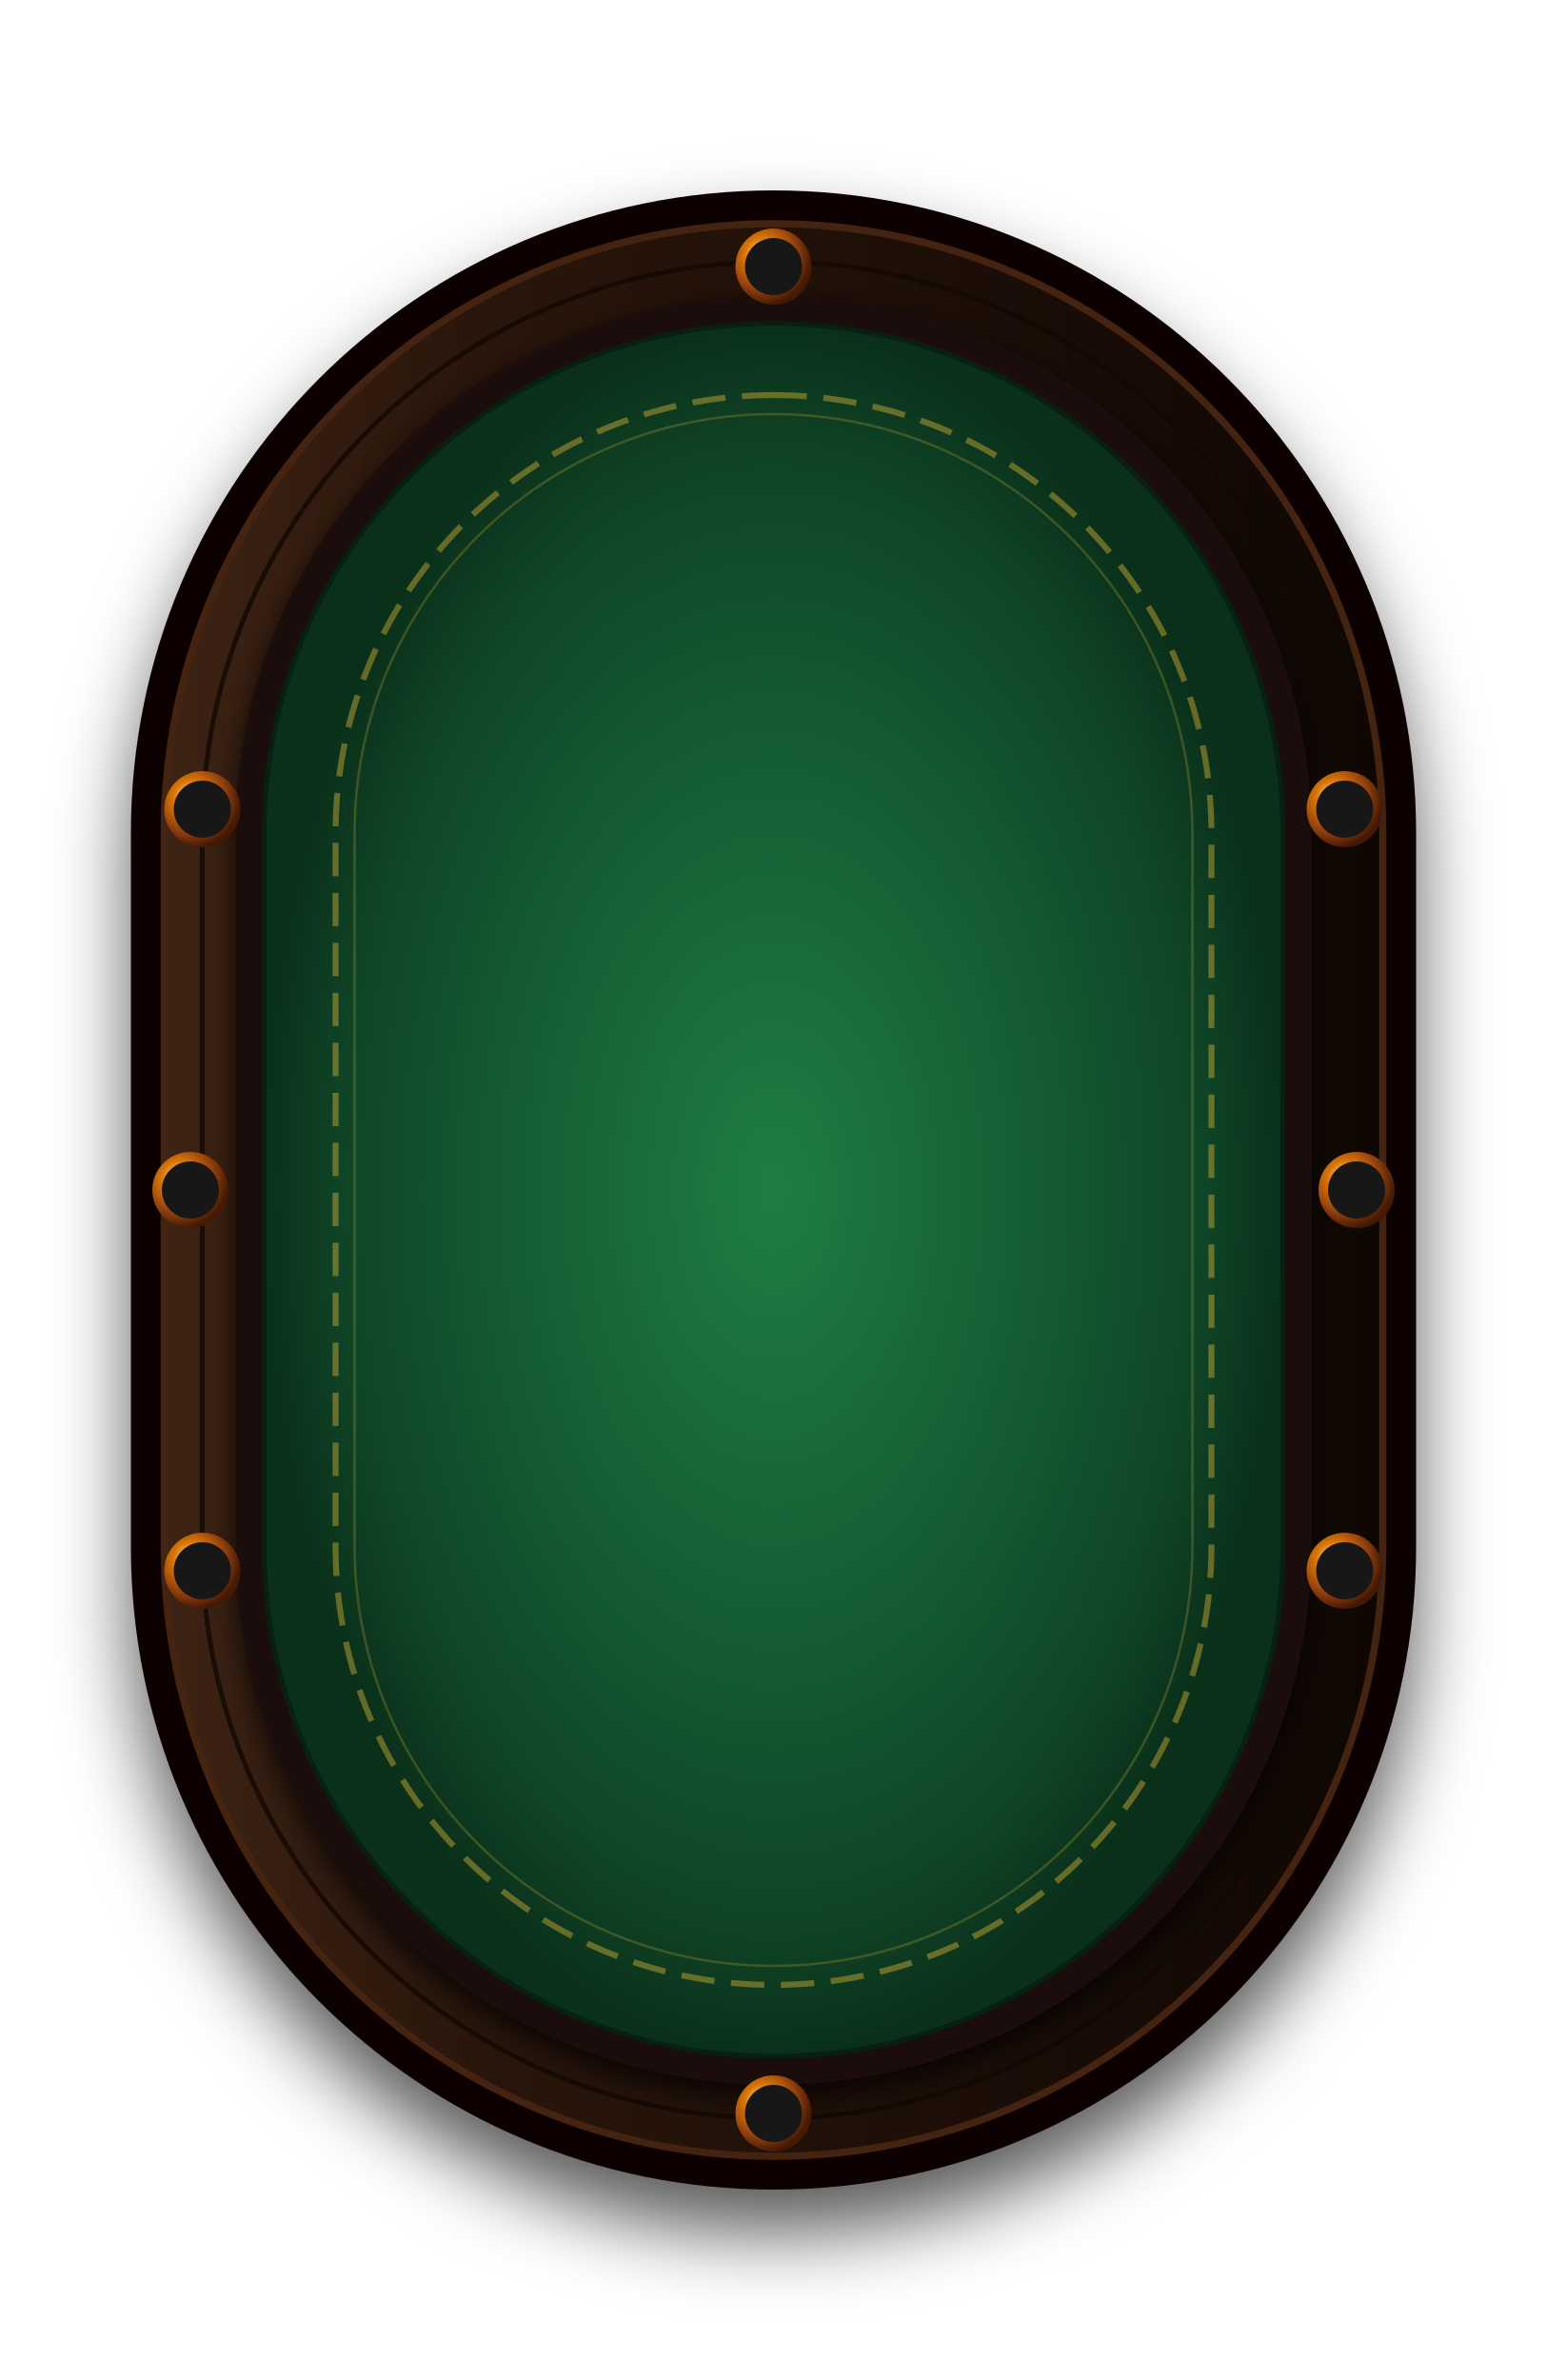
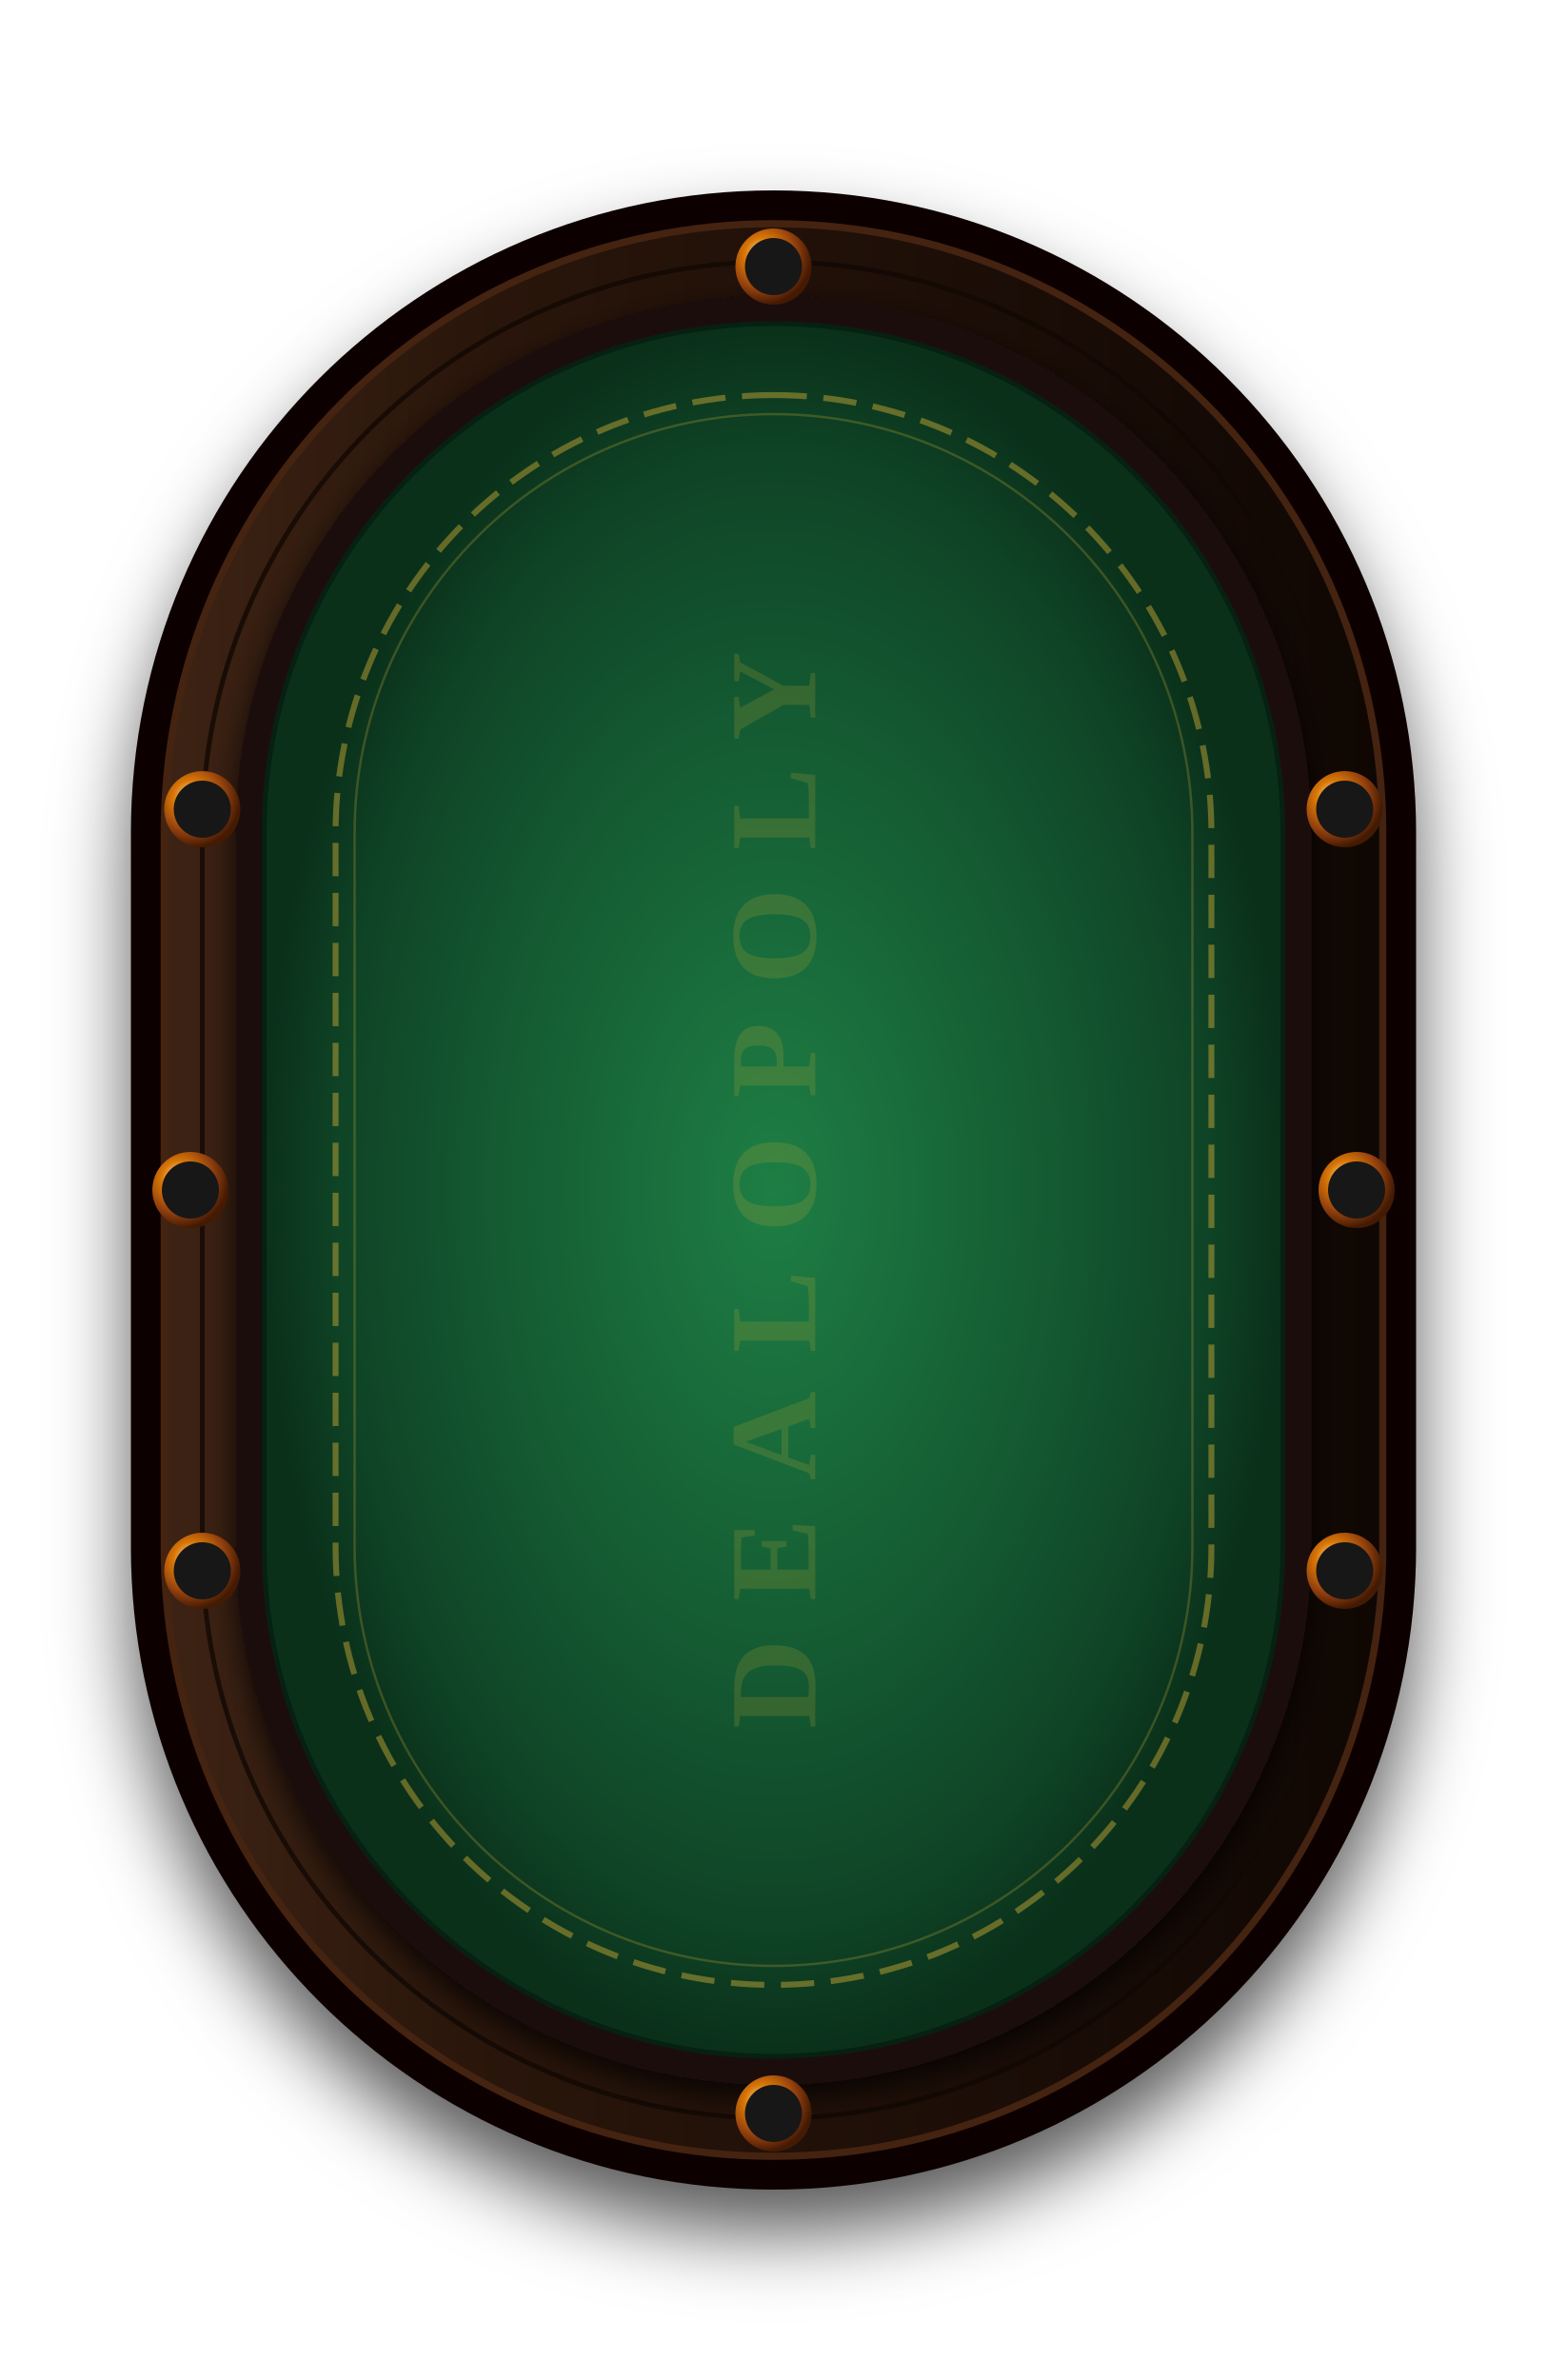
<svg xmlns="http://www.w3.org/2000/svg" viewBox="0 0 650 1000" width="100%" height="100%" style="max-width: 100%; height: auto; display: block; margin: auto;">
  <defs>
    <radialGradient id="railWoodPortrait" cx="50%" cy="50%" r="50%" fx="30%" fy="30%">
      <stop offset="0%" stop-color="#2a150c" />
      <stop offset="70%" stop-color="#140804" />
      <stop offset="100%" stop-color="#080301" />
    </radialGradient>
    <linearGradient id="leatherArmrestPortrait" x1="0%" y1="0%" x2="100%" y2="0%">
      <stop offset="0%" stop-color="#3d2314" />
      <stop offset="25%" stop-color="#2a160b" />
      <stop offset="75%" stop-color="#190c06" />
      <stop offset="100%" stop-color="#0f0703" />
    </linearGradient>
    <radialGradient id="greenFeltPortrait" cx="50%" cy="50%" r="50%">
      <stop offset="0%" stop-color="#1e7e44" />
      <stop offset="55%" stop-color="#145a32" />
      <stop offset="85%" stop-color="#0f4426" />
      <stop offset="100%" stop-color="#0a301a" />
    </radialGradient>
    <radialGradient id="brassCupPortrait" cx="35%" cy="35%" r="65%">
      <stop offset="0%" stop-color="#fef3c7" />
      <stop offset="35%" stop-color="#d97706" />
      <stop offset="70%" stop-color="#92400e" />
      <stop offset="100%" stop-color="#451a03" />
    </radialGradient>
    <filter id="tableShadowPortrait" x="-10%" y="-10%" width="130%" height="130%">
      <feDropShadow dx="0" dy="18" stdDeviation="16" flood-color="#000000" flood-opacity="0.65" />
    </filter>
    <filter id="railInnerGlowPortrait" x="-10%" y="-10%" width="120%" height="120%">
      <feDropShadow dx="0" dy="5" stdDeviation="6" flood-color="#000000" flood-opacity="0.75" />
    </filter>
  </defs>
  <g filter="url(#tableShadowPortrait)">
    <rect x="55" y="80" width="540" height="840" rx="270" fill="url(#railWoodPortrait)" />
  </g>
  <rect x="69" y="94" width="512" height="812" rx="256" fill="url(#leatherArmrestPortrait)" stroke="#452311" stroke-width="3" />
  <rect x="85" y="110" width="480" height="780" rx="240" fill="none" stroke="#120803" stroke-width="2" opacity="0.8" />
  <rect x="99" y="124" width="452" height="752" rx="226" fill="#1f1008" filter="url(#railInnerGlowPortrait)" />
  <rect x="111" y="136" width="428" height="728" rx="214" fill="url(#greenFeltPortrait)" stroke="#062111" stroke-width="2" />
  <rect x="141" y="166" width="368" height="668" rx="184" fill="none" stroke="#d4af37" stroke-width="2.5" stroke-dasharray="14 7" opacity="0.45" />
  <rect x="149" y="174" width="352" height="652" rx="176" fill="none" stroke="#d4af37" stroke-width="1" opacity="0.25" />
  <circle cx="85" cy="340" r="16" fill="url(#brassCupPortrait)" />
  <circle cx="85" cy="340" r="12" fill="#171717" />
  <circle cx="80" cy="500" r="16" fill="url(#brassCupPortrait)" />
  <circle cx="80" cy="500" r="12" fill="#171717" />
  <circle cx="85" cy="660" r="16" fill="url(#brassCupPortrait)" />
  <circle cx="85" cy="660" r="12" fill="#171717" />
  <circle cx="565" cy="340" r="16" fill="url(#brassCupPortrait)" />
  <circle cx="565" cy="340" r="12" fill="#171717" />
  <circle cx="570" cy="500" r="16" fill="url(#brassCupPortrait)" />
  <circle cx="570" cy="500" r="12" fill="#171717" />
  <circle cx="565" cy="660" r="16" fill="url(#brassCupPortrait)" />
  <circle cx="565" cy="660" r="12" fill="#171717" />
  <circle cx="325" cy="112" r="16" fill="url(#brassCupPortrait)" />
  <circle cx="325" cy="112" r="12" fill="#171717" />
  <circle cx="325" cy="888" r="16" fill="url(#brassCupPortrait)" />
  <circle cx="325" cy="888" r="12" fill="#171717" />
+   <text x="325" y="500" text-anchor="middle" dominant-baseline="central" font-family="Georgia, 'Times New Roman', serif" font-size="52" font-weight="700" letter-spacing="16" fill="#d4af37" fill-opacity="0.18" transform="rotate(-90 325 500)">DEALOPOLY</text>
</svg>
